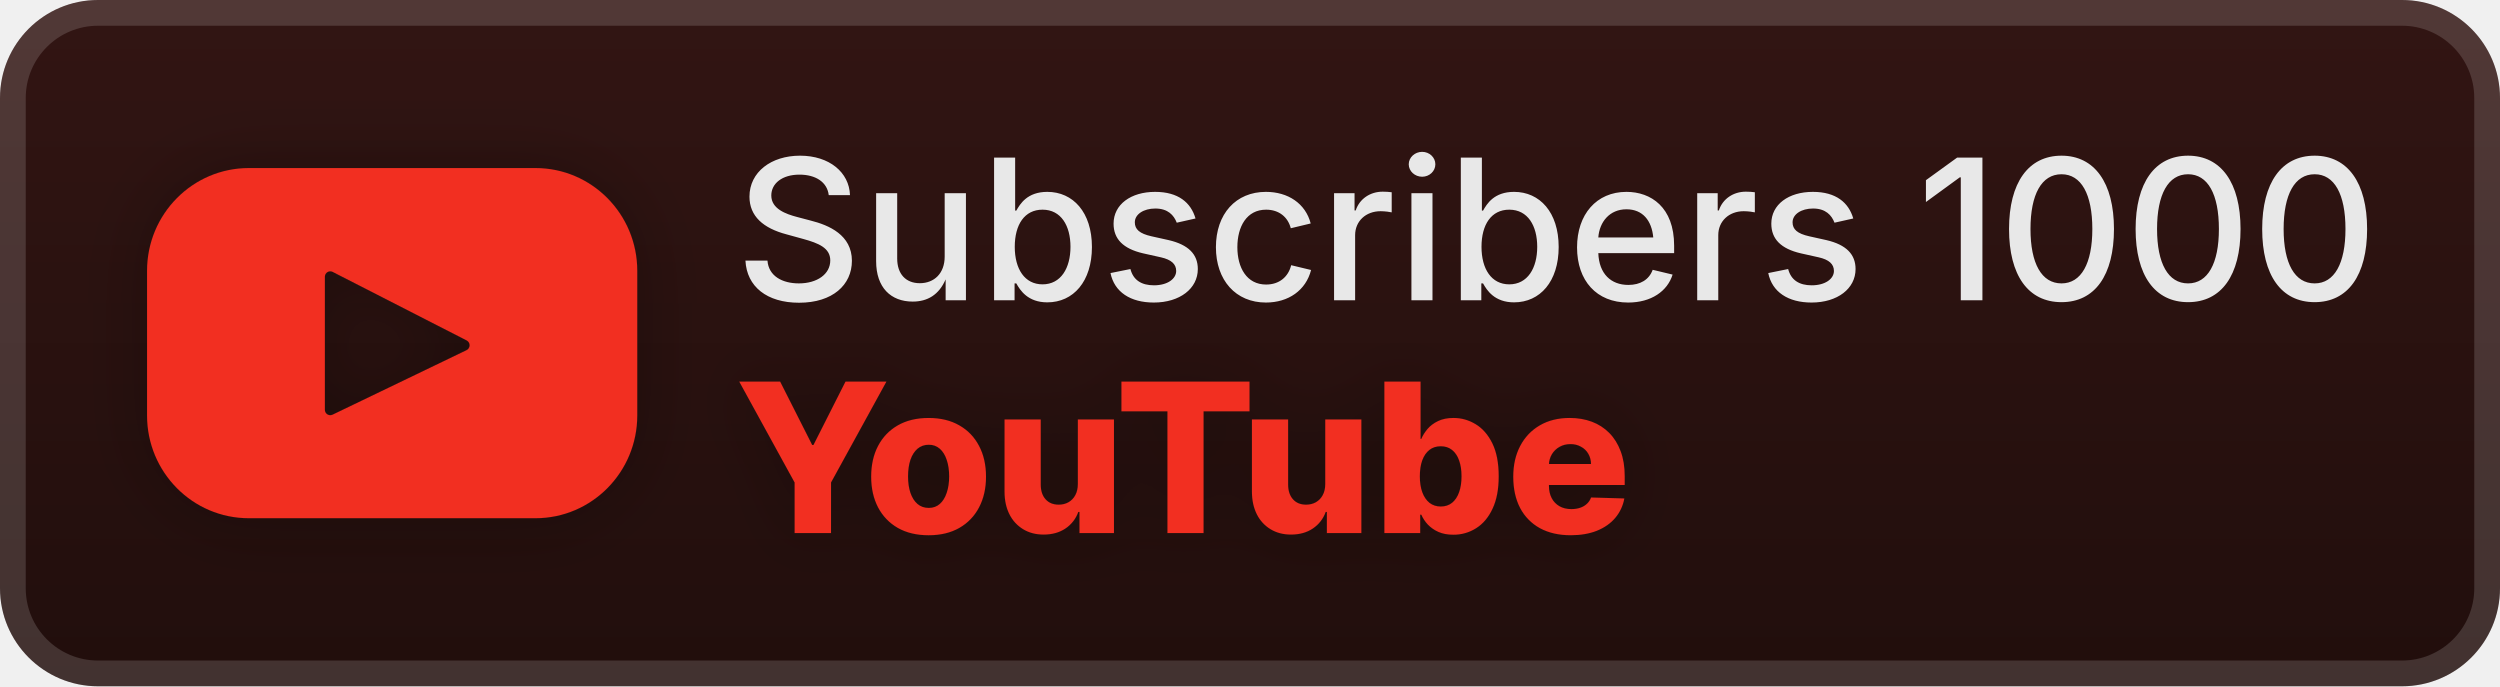
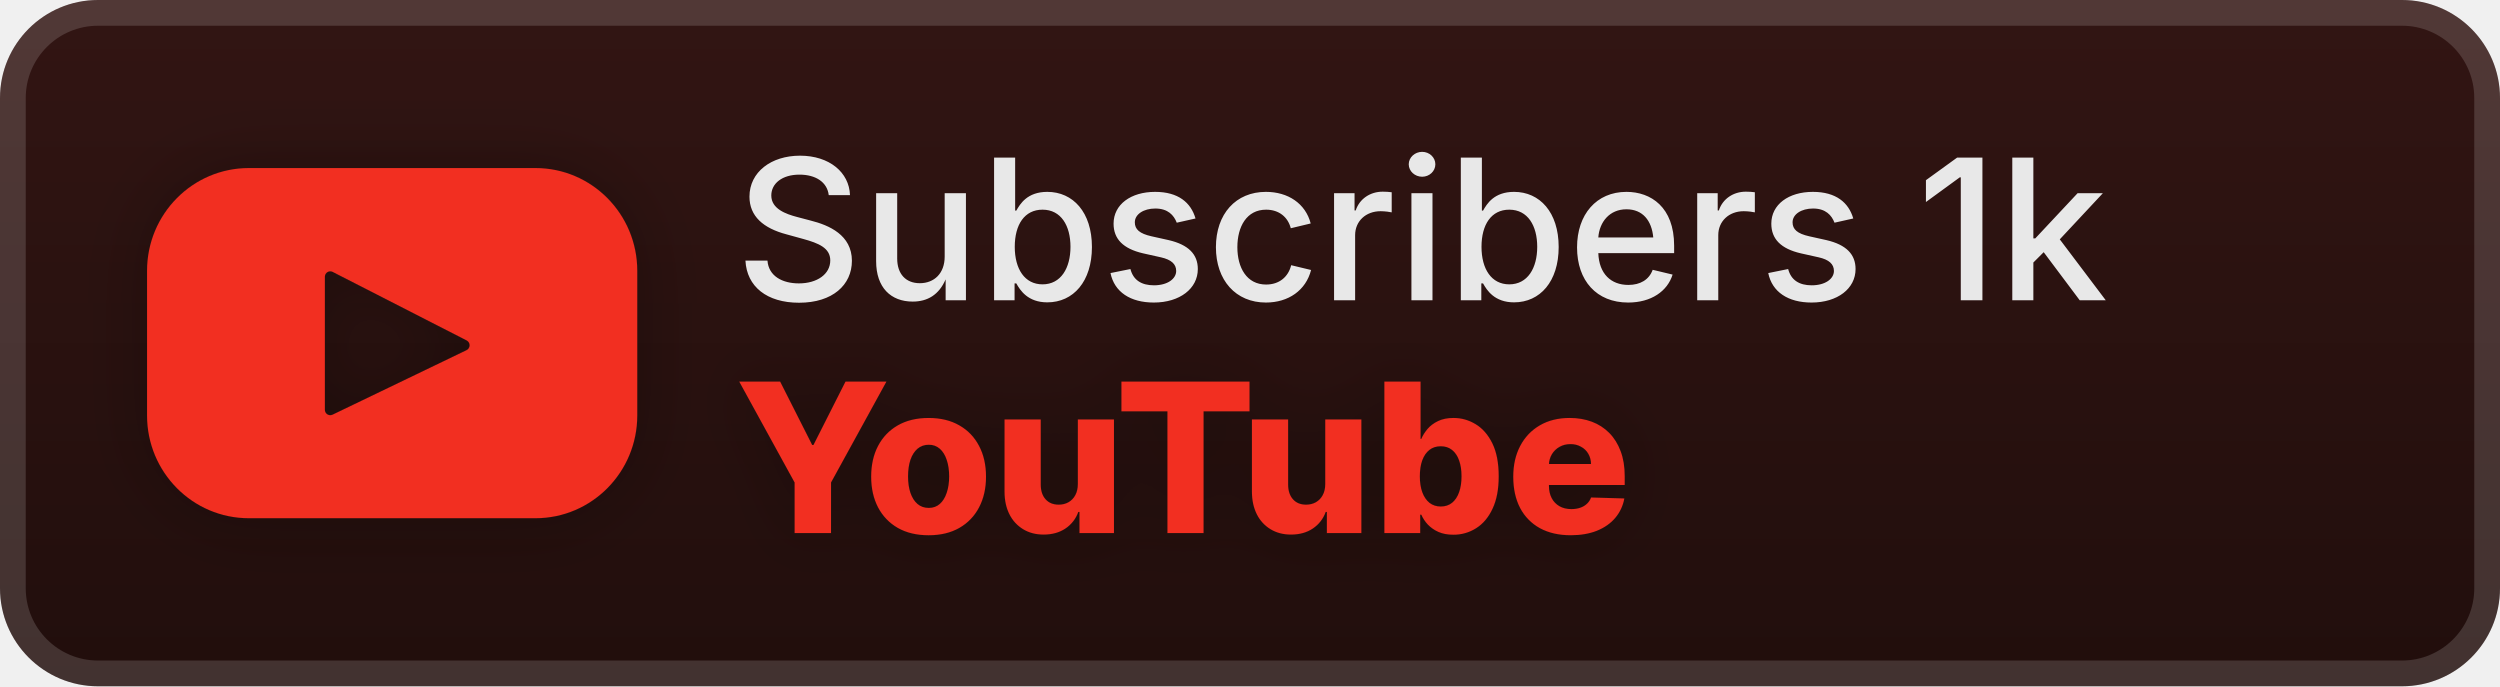
<svg xmlns="http://www.w3.org/2000/svg" width="204" height="56" fill="none" version="1.1" id="svg8">
  <rect width="204" height="56" fill="url(#a)" rx="8" id="rect1" x="0" y="0" style="fill:url(#a)" />
  <rect width="201.9" height="53.9" x="1.05" y="1.05" stroke="#ffffff" stroke-opacity="0.15" stroke-width="2.1" rx="6.95" id="rect3" />
  <g filter="url(#b)" id="g1">
    <path fill="#f22f21" d="M 43.692,13.714 H 20.307 C 15.72,13.714 12,17.47 12,22.1 v 11.8 c 0,4.631 3.719,8.386 8.307,8.386 H 43.692 C 48.28,42.286 52,38.53 52,33.9 V 22.1 c 0,-4.631 -3.72,-8.386 -8.308,-8.386 m -5.618,14.86 -10.938,5.266 a 0.44,0.44 0 0 1 -0.628,-0.4 V 22.58 a 0.44,0.44 0 0 1 0.637,-0.396 l 10.938,5.595 a 0.445,0.445 0 0 1 -0.01,0.795" id="path1" />
  </g>
  <g filter="url(#c)" id="g3">
    <path fill="#f22f21" d="m 60.32,31.136 h 3.338 l 2.614,5.174 h 0.109 l 2.614,-5.174 h 3.338 l -4.522,8.235 V 43.5 h -2.97 v -4.13 z m 15.453,12.54 q -1.46,0 -2.512,-0.599 A 4.1,4.1 0 0 1 71.65,41.4 q -0.561,-1.08 -0.561,-2.505 0,-1.432 0.561,-2.505 0.568,-1.08 1.612,-1.679 1.05,-0.603 2.512,-0.604 1.461,0 2.505,0.604 1.05,0.598 1.612,1.678 0.567,1.075 0.567,2.506 0,1.425 -0.567,2.505 a 4.07,4.07 0 0 1 -1.612,1.678 q -1.044,0.598 -2.505,0.598 m 0.018,-2.229 q 0.531,0 0.9,-0.326 0.368,-0.326 0.56,-0.905 0.2,-0.58 0.2,-1.34 0,-0.773 -0.2,-1.353 -0.192,-0.58 -0.56,-0.905 a 1.3,1.3 0 0 0 -0.9,-0.326 1.38,1.38 0 0 0 -0.93,0.326 q -0.374,0.327 -0.574,0.905 -0.192,0.58 -0.193,1.353 0,0.76 0.194,1.34 0.199,0.58 0.573,0.905 0.38,0.327 0.93,0.326 m 12.161,-1.95 v -5.27 h 2.946 V 43.5 h -2.813 v -1.727 h -0.097 a 2.7,2.7 0 0 1 -1.05,1.353 q -0.737,0.495 -1.781,0.495 -0.948,0 -1.666,-0.435 a 2.96,2.96 0 0 1 -1.117,-1.213 q -0.399,-0.785 -0.404,-1.836 v -5.91 h 2.952 v 5.33 q 0.006,0.755 0.398,1.19 0.393,0.435 1.069,0.435 0.44,0 0.79,-0.193 0.357,-0.2 0.562,-0.574 0.21,-0.38 0.211,-0.917 m 3.557,-5.934 v -2.427 h 10.45 v 2.427 H 98.21 V 43.5 h -2.946 v -9.937 z m 16.631,5.935 v -5.27 h 2.946 V 43.5 h -2.814 v -1.727 h -0.096 a 2.7,2.7 0 0 1 -1.051,1.353 q -0.736,0.495 -1.78,0.495 -0.948,0 -1.667,-0.435 a 2.96,2.96 0 0 1 -1.117,-1.213 q -0.398,-0.785 -0.404,-1.836 v -5.91 h 2.952 v 5.33 q 0.006,0.755 0.399,1.19 0.391,0.435 1.068,0.435 0.44,0 0.791,-0.193 a 1.43,1.43 0 0 0 0.561,-0.574 q 0.212,-0.38 0.212,-0.917 m 4.825,4.002 V 31.136 h 2.952 v 4.679 h 0.06 q 0.181,-0.422 0.513,-0.815 0.338,-0.393 0.857,-0.64 0.526,-0.254 1.256,-0.254 0.966,0 1.805,0.508 0.845,0.507 1.365,1.563 0.519,1.057 0.519,2.693 0,1.575 -0.501,2.638 -0.495,1.063 -1.341,1.594 a 3.4,3.4 0 0 1 -1.865,0.53 q -0.7,0 -1.213,-0.229 a 2.7,2.7 0 0 1 -0.864,-0.603 2.9,2.9 0 0 1 -0.531,-0.803 h -0.09 V 43.5 Z m 2.891,-4.636 q 0,0.748 0.2,1.304 0.205,0.555 0.585,0.863 0.387,0.302 0.924,0.302 0.543,0 0.923,-0.302 0.38,-0.308 0.574,-0.863 0.2,-0.555 0.199,-1.304 0,-0.75 -0.199,-1.298 -0.193,-0.55 -0.574,-0.852 -0.374,-0.3 -0.923,-0.301 -0.543,0 -0.924,0.295 -0.38,0.297 -0.585,0.846 -0.2,0.548 -0.2,1.31 m 12.317,4.811 q -1.455,0 -2.511,-0.573 a 3.97,3.97 0 0 1 -1.618,-1.648 q -0.561,-1.075 -0.562,-2.554 0,-1.437 0.568,-2.511 0.568,-1.08 1.6,-1.679 1.032,-0.603 2.433,-0.604 0.99,0 1.811,0.308 a 3.9,3.9 0 0 1 1.418,0.912 q 0.599,0.604 0.93,1.491 0.332,0.882 0.332,2.023 v 0.736 h -8.059 v -1.715 h 5.312 a 1.66,1.66 0 0 0 -0.223,-0.839 1.5,1.5 0 0 0 -0.598,-0.573 1.7,1.7 0 0 0 -0.863,-0.211 q -0.495,0 -0.887,0.223 a 1.68,1.68 0 0 0 -0.864,1.449 v 1.745 q 0,0.567 0.224,0.996 0.223,0.421 0.634,0.658 0.41,0.235 0.978,0.235 0.392,0 0.712,-0.109 0.32,-0.108 0.549,-0.32 0.23,-0.21 0.344,-0.519 l 2.711,0.079 a 3.35,3.35 0 0 1 -0.743,1.587 q -0.567,0.67 -1.491,1.045 -0.924,0.368 -2.137,0.368" id="path3" />
  </g>
  <defs id="defs8">
    <filter id="b" width="51.429" height="51.429" x="6.285" y="2.286" color-interpolation-filters="sRGB" filterUnits="userSpaceOnUse">
      <feFlood flood-opacity="0" result="BackgroundImageFix" id="feFlood3" />
      <feColorMatrix in="SourceAlpha" result="hardAlpha" values="0 0 0 0 0 0 0 0 0 0 0 0 0 0 0 0 0 0 127 0" id="feColorMatrix3" />
      <feOffset id="feOffset3" />
      <feGaussianBlur stdDeviation="2.857" id="feGaussianBlur3" />
      <feComposite in2="hardAlpha" operator="out" id="feComposite3" />
      <feColorMatrix values="0 0 0 0 0 0 0 0 0 0 0 0 0 0 0 0 0 0 0.25 0" id="feColorMatrix4" />
      <feBlend in2="BackgroundImageFix" result="effect1_dropShadow_28_755" id="feBlend4" mode="normal" />
      <feBlend in="SourceGraphic" in2="effect1_dropShadow_28_755" result="shape" id="feBlend5" mode="normal" />
    </filter>
    <filter id="c" width="106.2" height="48.2" x="54.4" y="3.9" color-interpolation-filters="sRGB" filterUnits="userSpaceOnUse">
      <feFlood flood-opacity="0" result="BackgroundImageFix" id="feFlood5" />
      <feColorMatrix in="SourceAlpha" result="hardAlpha" values="0 0 0 0 0 0 0 0 0 0 0 0 0 0 0 0 0 0 127 0" id="feColorMatrix5" />
      <feOffset id="feOffset5" />
      <feGaussianBlur stdDeviation="2.8" id="feGaussianBlur5" />
      <feComposite in2="hardAlpha" operator="out" id="feComposite5" />
      <feColorMatrix values="0 0 0 0 0 0 0 0 0 0 0 0 0 0 0 0 0 0 0.25 0" id="feColorMatrix6" />
      <feBlend in2="BackgroundImageFix" result="effect1_dropShadow_28_755" id="feBlend6" mode="normal" />
      <feBlend in="SourceGraphic" in2="effect1_dropShadow_28_755" result="shape" id="feBlend7" mode="normal" />
    </filter>
    <linearGradient id="a" x1="83.5" x2="83.5" y1="0" y2="56" gradientUnits="userSpaceOnUse">
      <stop stop-color="#321513" id="stop7" />
      <stop offset="1" stop-color="#210E0C" id="stop8" />
    </linearGradient>
  </defs>
  <text xml:space="preserve" style="font-weight:500;font-size:16px;font-family:Inter;-inkscape-font-specification:'Inter Medium';letter-spacing:0px;display:inline;fill:#e8e8e8" x="59.999" y="24.5" id="text8">
-     <tspan id="tspan8" x="59.999" y="24.5">Subscribers 1000</tspan>
+     <tspan id="tspan8" x="59.999" y="24.5">Subscribers 1k</tspan>
  </text>
</svg>
